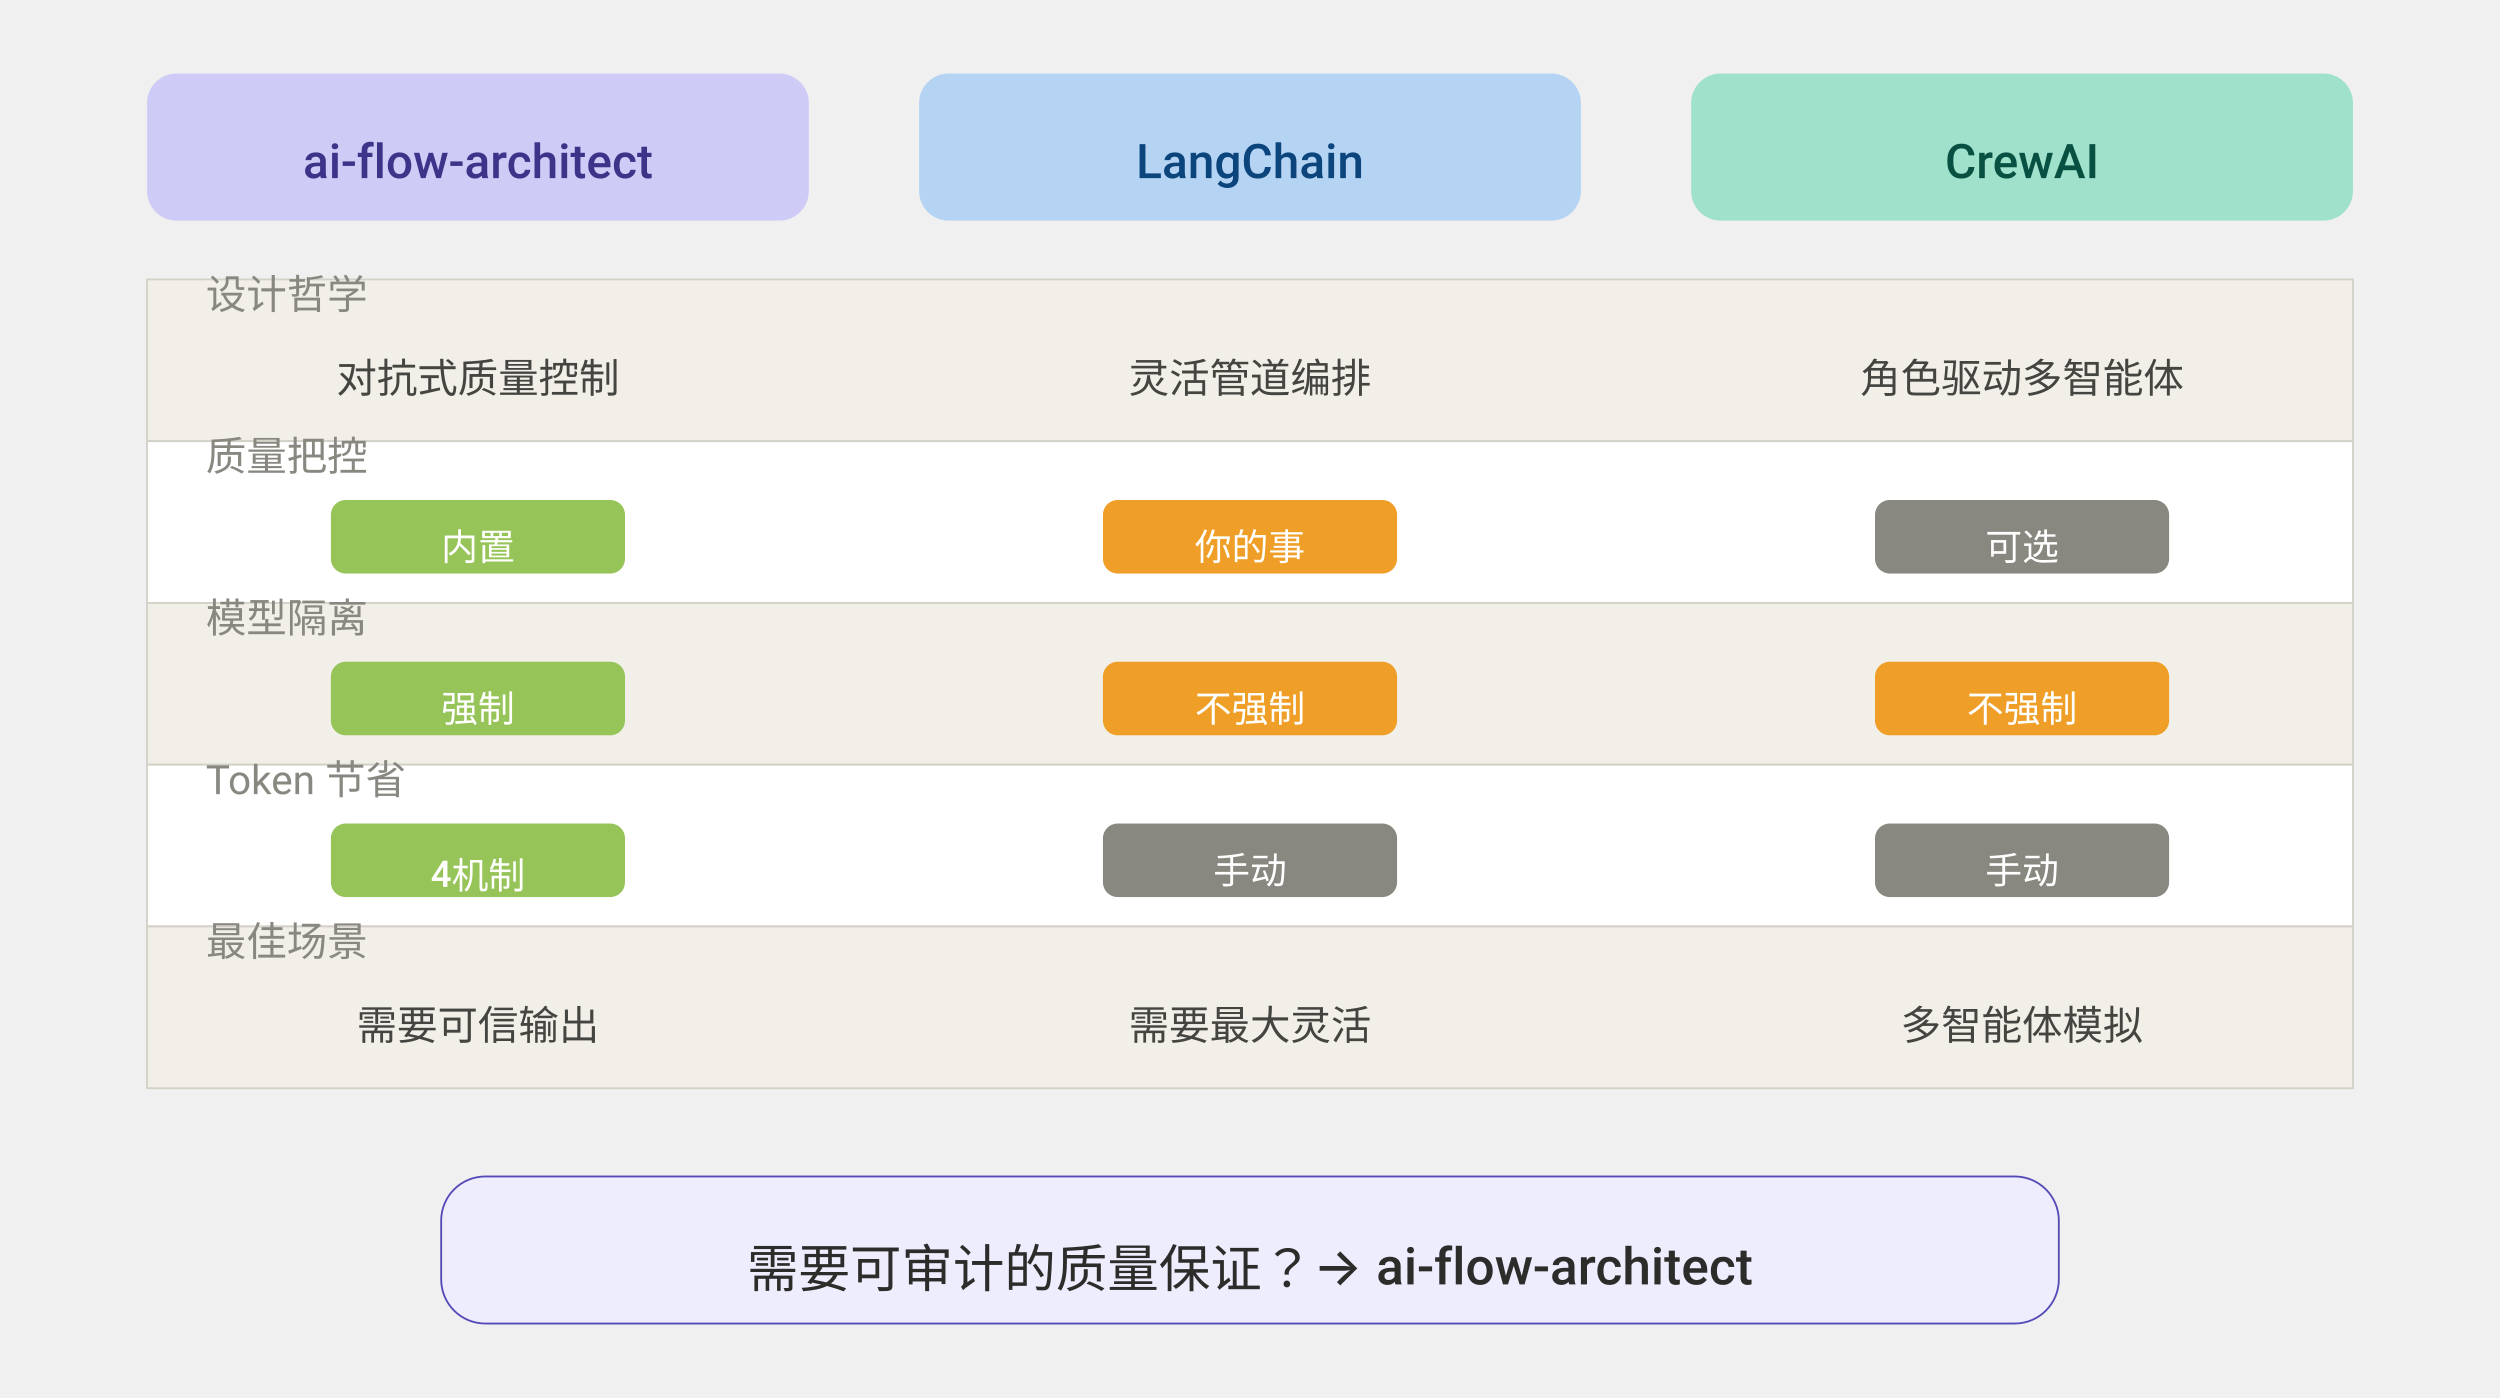
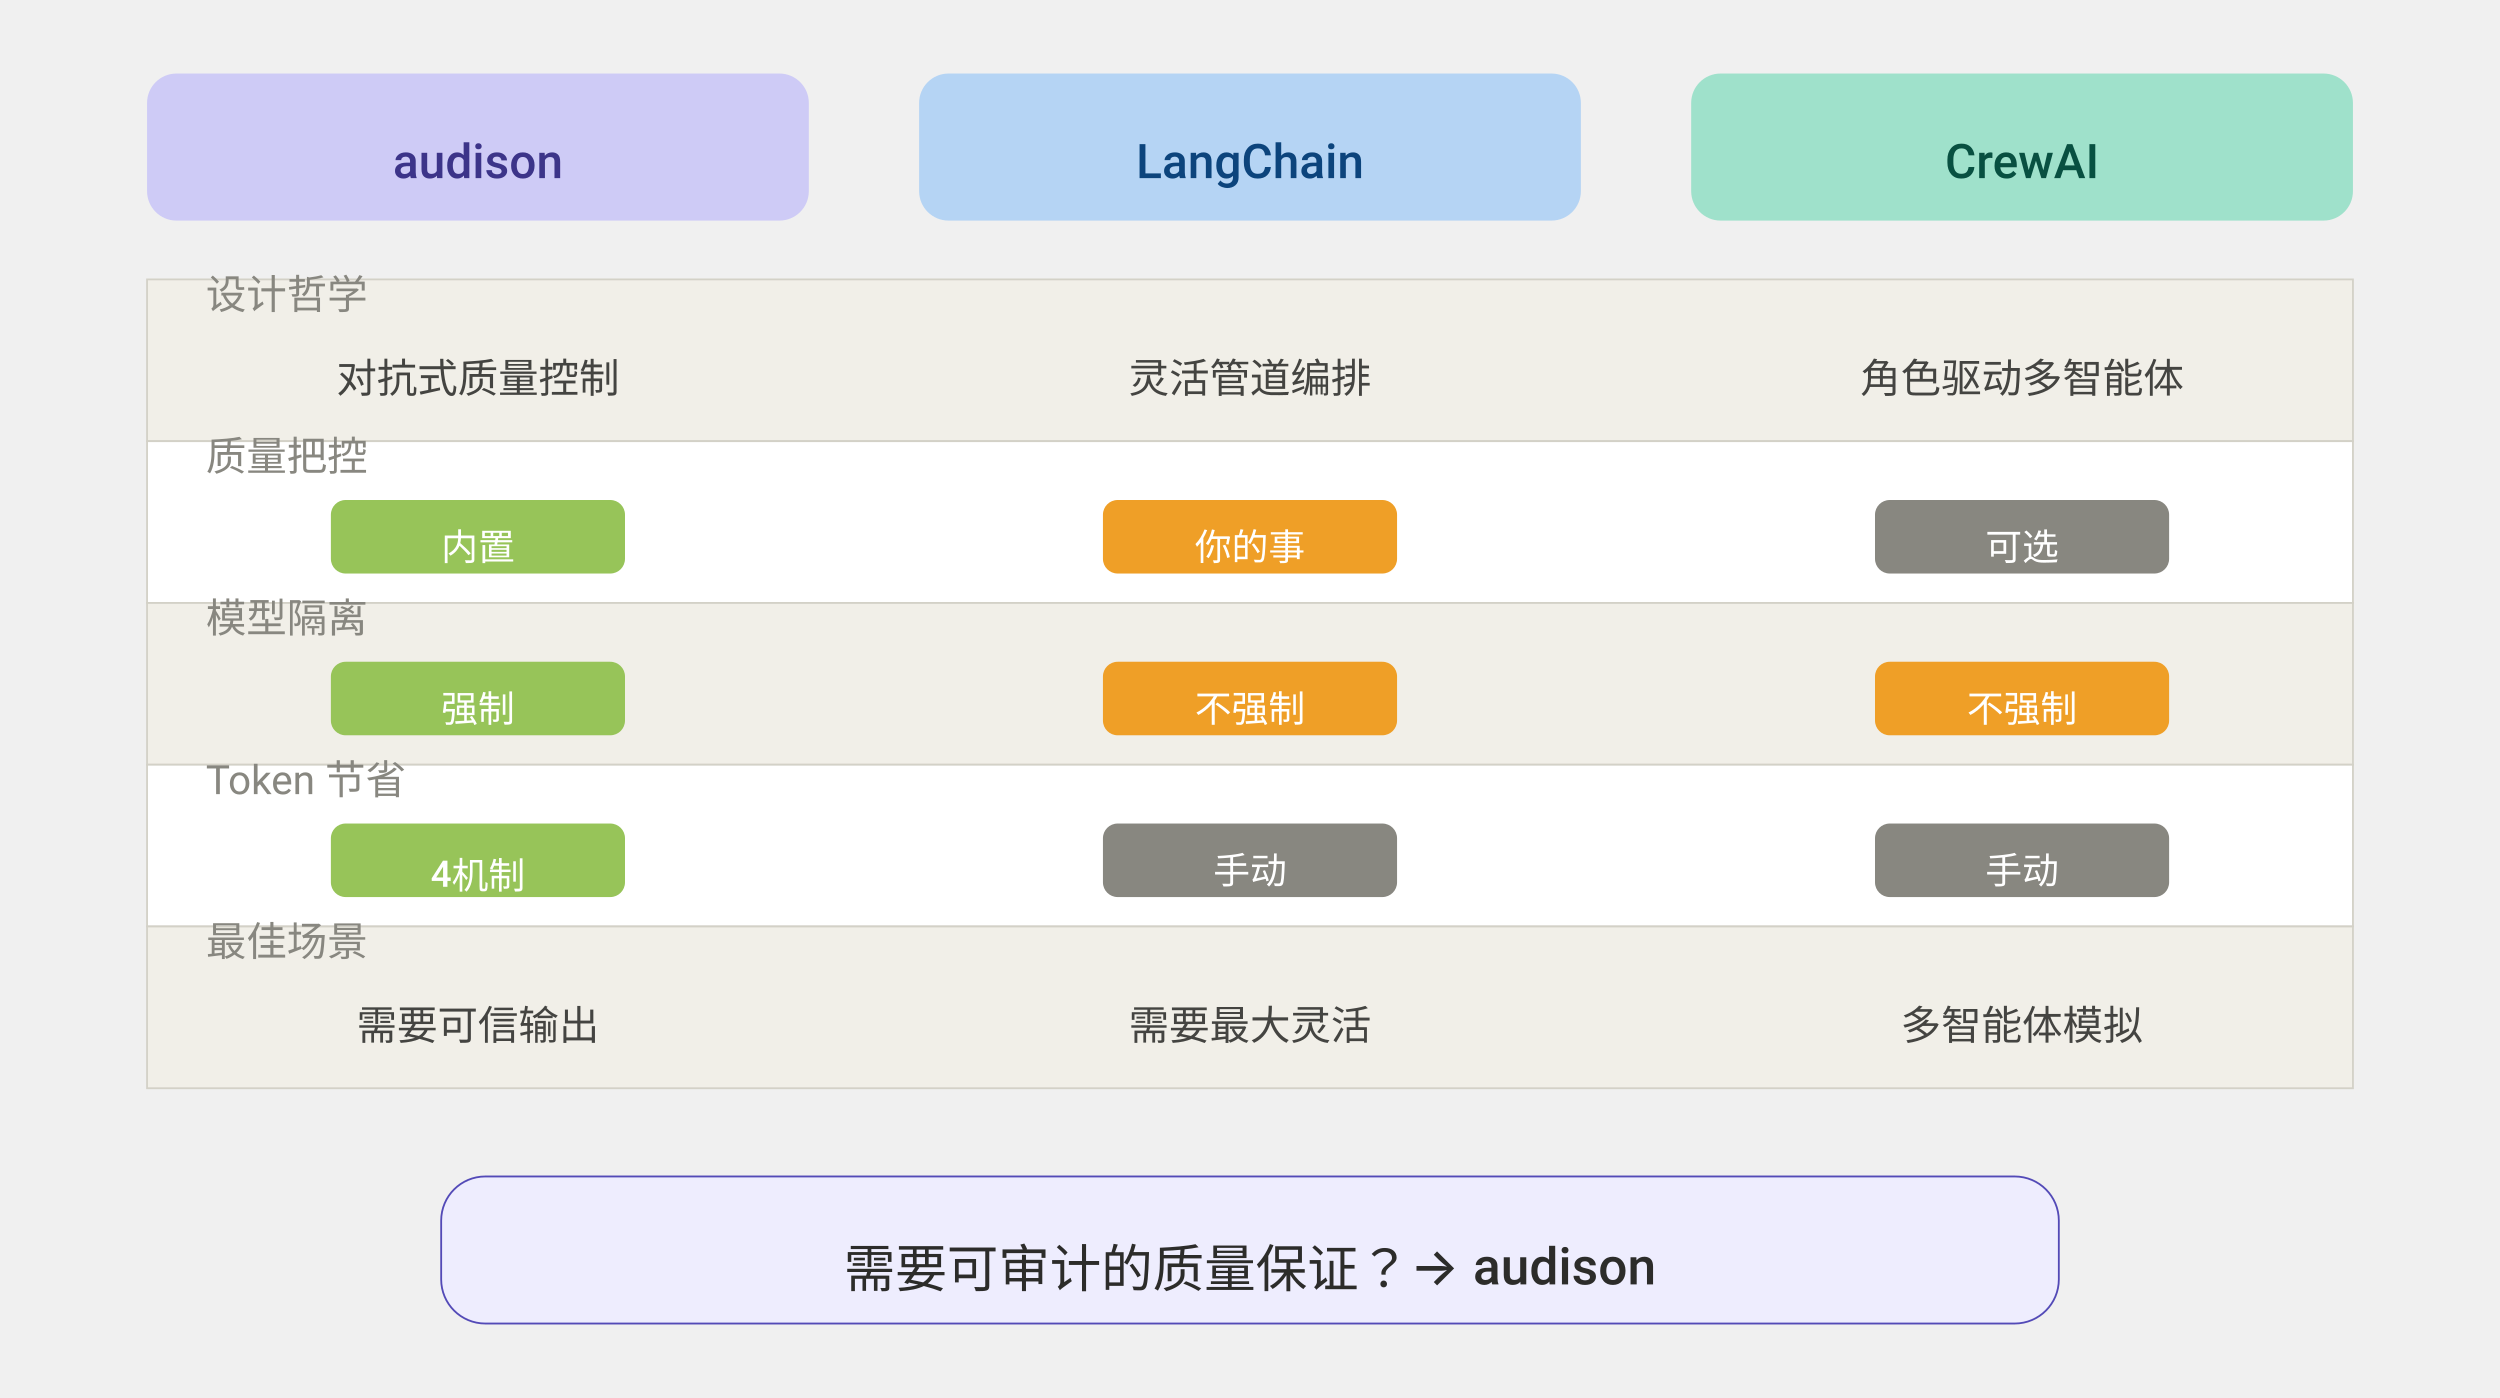
<svg xmlns="http://www.w3.org/2000/svg" viewBox="0 0 680 380" width="100%">
  <style>
    text { font-family: -apple-system, "Segoe UI", Roboto, sans-serif; }
    .title { font-size: 14px; font-weight: 500; fill: #2C2C2A; }
    .sub { font-size: 12px; font-weight: 400; fill: #5F5E5A; }
    .badge { font-size: 10px; font-weight: 500; fill: white; }
    .label { font-size: 11px; font-weight: 400; fill: #888780; }
    .header { font-size: 13px; font-weight: 500; }
    .cell { font-size: 11px; font-weight: 400; fill: #444441; }
  </style>
  <rect x="40" y="20" width="180" height="40" rx="8" fill="#CECBF6" stroke="none" />
-   <text class="header" x="130" y="44" text-anchor="middle" dominant-baseline="central" fill="#3C3489">ai-flow-architect</text>
+   <text class="header" x="130" y="44" text-anchor="middle" dominant-baseline="central" fill="#3C3489">audison</text>
  <rect x="250" y="20" width="180" height="40" rx="8" fill="#B5D4F4" stroke="none" />
  <text class="header" x="340" y="44" text-anchor="middle" dominant-baseline="central" fill="#0C447C">LangChain</text>
  <rect x="460" y="20" width="180" height="40" rx="8" fill="#9FE1CB" stroke="none" />
  <text class="header" x="550" y="44" text-anchor="middle" dominant-baseline="central" fill="#085041">CrewAI</text>
  <rect x="40" y="76" width="600" height="44" rx="0" fill="#F1EFE8" stroke="#D3D1C7" stroke-width="0.5" />
  <text class="label" x="56" y="84" fill="#5F5E5A">设计哲学</text>
  <text class="cell" x="130" y="102" text-anchor="middle" dominant-baseline="central">对抗式质量控制</text>
  <text class="cell" x="340" y="102" text-anchor="middle" dominant-baseline="central">灵活管道编排</text>
  <text class="cell" x="550" y="102" text-anchor="middle" dominant-baseline="central">角色驱动多智能体</text>
  <rect x="40" y="120" width="600" height="44" rx="0" fill="white" stroke="#D3D1C7" stroke-width="0.5" />
  <text class="label" x="56" y="128" fill="#5F5E5A">质量把控</text>
  <rect x="90" y="136" width="80" height="20" rx="4" fill="#97C459" />
  <text class="badge" x="130" y="148" text-anchor="middle" dominant-baseline="central">内置</text>
  <rect x="300" y="136" width="80" height="20" rx="4" fill="#EF9F27" />
  <text class="badge" x="340" y="148" text-anchor="middle" dominant-baseline="central">你的事</text>
  <rect x="510" y="136" width="80" height="20" rx="4" fill="#888780" />
  <text class="badge" x="550" y="148" text-anchor="middle" dominant-baseline="central">可选</text>
  <rect x="40" y="164" width="600" height="44" rx="0" fill="#F1EFE8" stroke="#D3D1C7" stroke-width="0.5" />
  <text class="label" x="56" y="172" fill="#5F5E5A">模型隔离</text>
  <rect x="90" y="180" width="80" height="20" rx="4" fill="#97C459" />
  <text class="badge" x="130" y="192" text-anchor="middle" dominant-baseline="central">强制</text>
  <rect x="300" y="180" width="80" height="20" rx="4" fill="#EF9F27" />
  <text class="badge" x="340" y="192" text-anchor="middle" dominant-baseline="central">不强制</text>
  <rect x="510" y="180" width="80" height="20" rx="4" fill="#EF9F27" />
  <text class="badge" x="550" y="192" text-anchor="middle" dominant-baseline="central">不强制</text>
  <rect x="40" y="208" width="600" height="44" rx="0" fill="white" stroke="#D3D1C7" stroke-width="0.5" />
  <text class="label" x="56" y="216" fill="#5F5E5A">Token 节省</text>
  <rect x="90" y="224" width="80" height="20" rx="4" fill="#97C459" />
  <text class="badge" x="130" y="236" text-anchor="middle" dominant-baseline="central">4机制</text>
  <rect x="300" y="224" width="80" height="20" rx="4" fill="#888780" />
  <text class="badge" x="340" y="236" text-anchor="middle" dominant-baseline="central">手动</text>
  <rect x="510" y="224" width="80" height="20" rx="4" fill="#888780" />
  <text class="badge" x="550" y="236" text-anchor="middle" dominant-baseline="central">手动</text>
  <rect x="40" y="252" width="600" height="44" rx="0" fill="#F1EFE8" stroke="#D3D1C7" stroke-width="0.5" />
  <text class="label" x="56" y="260" fill="#5F5E5A">最佳场景</text>
  <text class="cell" x="130" y="278" text-anchor="middle" dominant-baseline="central">需要可信输出</text>
  <text class="cell" x="340" y="278" text-anchor="middle" dominant-baseline="central">需要最大灵活</text>
  <text class="cell" x="550" y="278" text-anchor="middle" dominant-baseline="central">多智能体模拟</text>
  <rect x="120" y="320" width="440" height="40" rx="12" fill="#EEEDFE" stroke="#534AB7" stroke-width="0.5" />
-   <text class="title" x="340" y="344" text-anchor="middle" dominant-baseline="central" fill="#3C3489">需要可审计的质量保证？→ ai-flow-architect</text>
+   <text class="title" x="340" y="344" text-anchor="middle" dominant-baseline="central" fill="#3C3489">需要可审计的质量保证？→ audison</text>
</svg>
